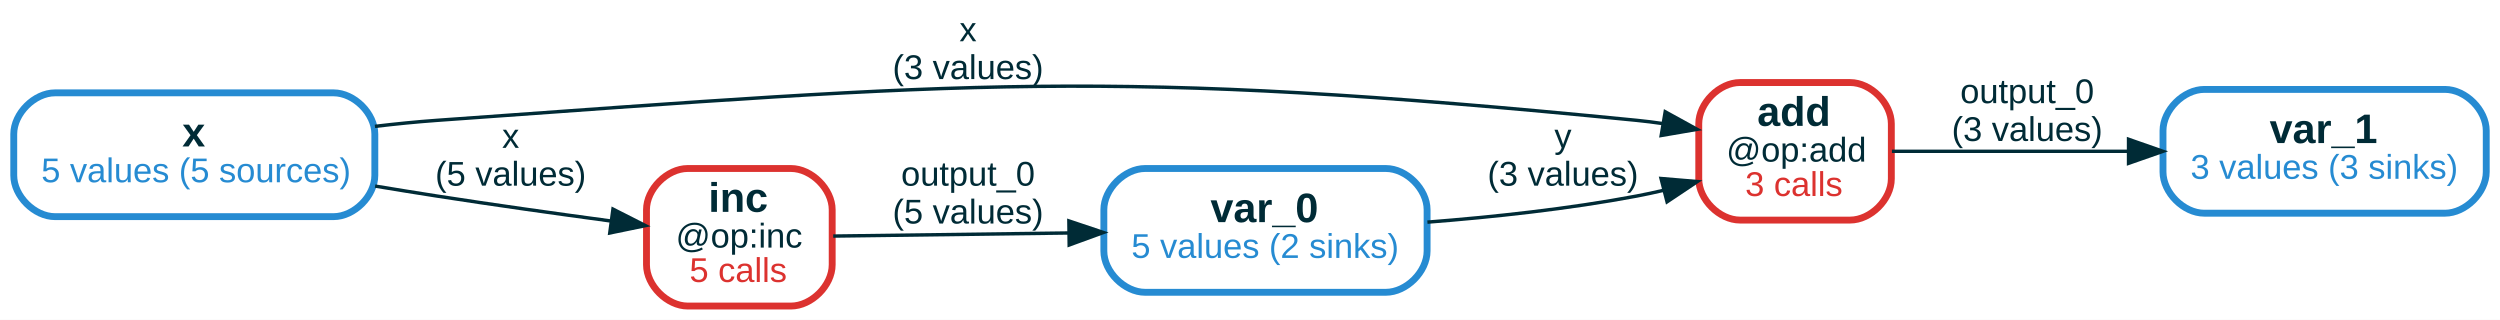
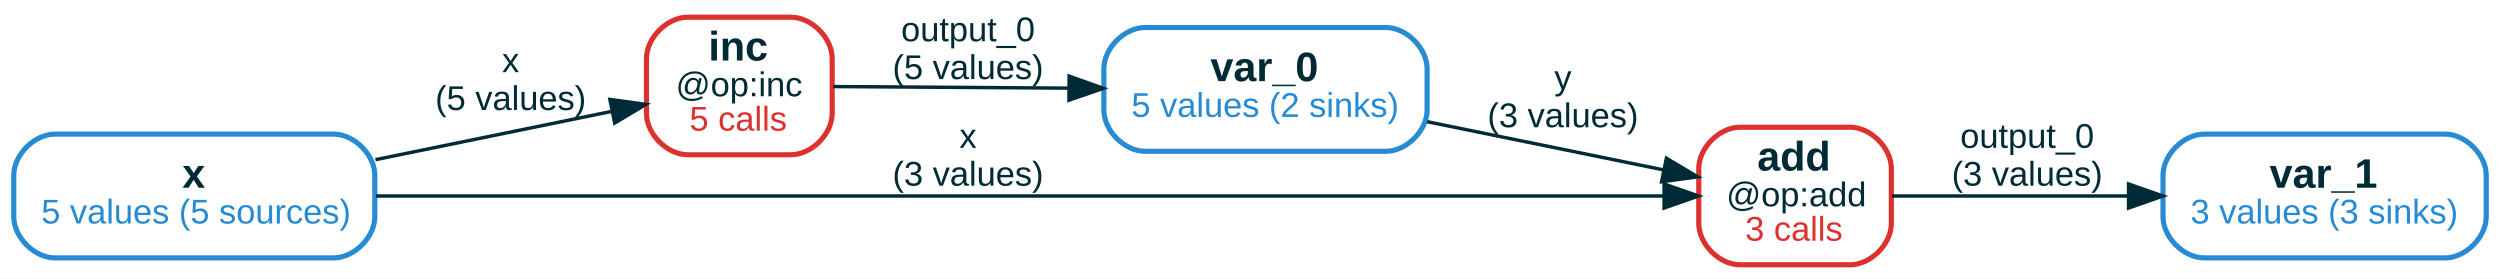
- <svg xmlns="http://www.w3.org/2000/svg" width="727pt" height="93pt" viewBox="0.00 0.00 727.00 93.00">
-   <g id="graph0" class="graph" transform="scale(1 1) rotate(0) translate(4 89)">
-     <polygon fill="white" stroke="transparent" points="-4,4 -4,-89 723,-89 723,4 -4,4" />
+ <svg xmlns="http://www.w3.org/2000/svg" width="727pt" height="81pt" viewBox="0.00 0.00 727.00 81.00">
+   <g id="graph0" class="graph" transform="scale(1 1) rotate(0) translate(4 77)">
+     <polygon fill="white" stroke="transparent" points="-4,4 -4,-77 723,-77 723,4 -4,4" />
    <g id="node1" class="node">
-       <path fill="none" stroke="#268bd2" stroke-width="2" d="M93,-62C93,-62 12,-62 12,-62 6,-62 0,-56 0,-50 0,-50 0,-38 0,-38 0,-32 6,-26 12,-26 12,-26 93,-26 93,-26 99,-26 105,-32 105,-38 105,-38 105,-50 105,-50 105,-56 99,-62 93,-62" />
-       <text text-anchor="start" x="49" y="-46.4" font-family="Liberation Sans,Helvetica,Arial,sans-serif" font-weight="bold" font-size="12.00" fill="#002b36">x</text>
-       <text text-anchor="start" x="8" y="-36" font-family="Liberation Sans,Helvetica,Arial,sans-serif" font-size="10.00" fill="#268bd2">5 values (5 sources)</text>
+       <path fill="none" stroke="#268bd2" stroke-width="1.5" d="M93,-38C93,-38 12,-38 12,-38 6,-38 0,-32 0,-26 0,-26 0,-14 0,-14 0,-8 6,-2 12,-2 12,-2 93,-2 93,-2 99,-2 105,-8 105,-14 105,-14 105,-26 105,-26 105,-32 99,-38 93,-38" />
+       <text text-anchor="start" x="49" y="-22.4" font-family="Liberation Sans,Helvetica,Arial,sans-serif" font-weight="bold" font-size="12.00" fill="#002b36">x</text>
+       <text text-anchor="start" x="8" y="-12" font-family="Liberation Sans,Helvetica,Arial,sans-serif" font-size="10.00" fill="#268bd2">5 values (5 sources)</text>
    </g>
    <g id="node4" class="node">
-       <path fill="none" stroke="#dc322f" stroke-width="2" d="M534,-65C534,-65 502,-65 502,-65 496,-65 490,-59 490,-53 490,-53 490,-37 490,-37 490,-31 496,-25 502,-25 502,-25 534,-25 534,-25 540,-25 546,-31 546,-37 546,-37 546,-53 546,-53 546,-59 540,-65 534,-65" />
-       <text text-anchor="start" x="507" y="-52.4" font-family="Liberation Sans,Helvetica,Arial,sans-serif" font-weight="bold" font-size="12.00" fill="#002b36">add</text>
-       <text text-anchor="start" x="498" y="-42" font-family="Liberation Sans,Helvetica,Arial,sans-serif" font-size="10.00" fill="#002b36">@op:add</text>
-       <text text-anchor="start" x="503.5" y="-32" font-family="Liberation Sans,Helvetica,Arial,sans-serif" font-size="10.00" fill="#dc322f">3 calls</text>
+       <path fill="none" stroke="#dc322f" stroke-width="1.5" d="M226,-72C226,-72 196,-72 196,-72 190,-72 184,-66 184,-60 184,-60 184,-44 184,-44 184,-38 190,-32 196,-32 196,-32 226,-32 226,-32 232,-32 238,-38 238,-44 238,-44 238,-60 238,-60 238,-66 232,-72 226,-72" />
+       <text text-anchor="start" x="202" y="-59.4" font-family="Liberation Sans,Helvetica,Arial,sans-serif" font-weight="bold" font-size="12.00" fill="#002b36">inc</text>
+       <text text-anchor="start" x="192.5" y="-49" font-family="Liberation Sans,Helvetica,Arial,sans-serif" font-size="10.00" fill="#002b36">@op:inc</text>
+       <text text-anchor="start" x="196.5" y="-39" font-family="Liberation Sans,Helvetica,Arial,sans-serif" font-size="10.00" fill="#dc322f">5 calls</text>
    </g>
    <g id="edge2" class="edge">
-       <path fill="none" stroke="#002b36" d="M105.03,-52.25C111.07,-52.97 117.16,-53.58 123,-54 277.72,-65.07 317.64,-69.28 472,-54 474.5,-53.75 477.06,-53.43 479.64,-53.05" />
-       <polygon fill="#002b36" stroke="#002b36" points="480.24,-56.5 489.52,-51.39 479.08,-49.6 480.24,-56.5" />
-       <text text-anchor="middle" x="277.5" y="-77" font-family="Liberation Sans,Helvetica,Arial,sans-serif" font-size="10.00" fill="#002b36">x</text>
-       <text text-anchor="middle" x="277.5" y="-66" font-family="Liberation Sans,Helvetica,Arial,sans-serif" font-size="10.00" fill="#002b36">(3 values)</text>
+       <path fill="none" stroke="#002b36" d="M105.18,-30.57C127.72,-35.18 153.61,-40.47 174.01,-44.64" />
+       <polygon fill="#002b36" stroke="#002b36" points="173.35,-48.08 183.84,-46.65 174.75,-41.22 173.35,-48.08" />
+       <text text-anchor="middle" x="144.5" y="-56" font-family="Liberation Sans,Helvetica,Arial,sans-serif" font-size="10.00" fill="#002b36">x</text>
+       <text text-anchor="middle" x="144.5" y="-45" font-family="Liberation Sans,Helvetica,Arial,sans-serif" font-size="10.00" fill="#002b36">(5 values)</text>
    </g>
    <g id="node5" class="node">
-       <path fill="none" stroke="#dc322f" stroke-width="2" d="M226,-40C226,-40 196,-40 196,-40 190,-40 184,-34 184,-28 184,-28 184,-12 184,-12 184,-6 190,0 196,0 196,0 226,0 226,0 232,0 238,-6 238,-12 238,-12 238,-28 238,-28 238,-34 232,-40 226,-40" />
-       <text text-anchor="start" x="202" y="-27.4" font-family="Liberation Sans,Helvetica,Arial,sans-serif" font-weight="bold" font-size="12.00" fill="#002b36">inc</text>
-       <text text-anchor="start" x="192.5" y="-17" font-family="Liberation Sans,Helvetica,Arial,sans-serif" font-size="10.00" fill="#002b36">@op:inc</text>
-       <text text-anchor="start" x="196.5" y="-7" font-family="Liberation Sans,Helvetica,Arial,sans-serif" font-size="10.00" fill="#dc322f">5 calls</text>
+       <path fill="none" stroke="#dc322f" stroke-width="1.5" d="M534,-40C534,-40 502,-40 502,-40 496,-40 490,-34 490,-28 490,-28 490,-12 490,-12 490,-6 496,0 502,0 502,0 534,0 534,0 540,0 546,-6 546,-12 546,-12 546,-28 546,-28 546,-34 540,-40 534,-40" />
+       <text text-anchor="start" x="507" y="-27.4" font-family="Liberation Sans,Helvetica,Arial,sans-serif" font-weight="bold" font-size="12.00" fill="#002b36">add</text>
+       <text text-anchor="start" x="498" y="-17" font-family="Liberation Sans,Helvetica,Arial,sans-serif" font-size="10.00" fill="#002b36">@op:add</text>
+       <text text-anchor="start" x="503.5" y="-7" font-family="Liberation Sans,Helvetica,Arial,sans-serif" font-size="10.00" fill="#dc322f">3 calls</text>
    </g>
    <g id="edge3" class="edge">
-       <path fill="none" stroke="#002b36" d="M105.08,-34.89C111.12,-33.89 117.19,-32.9 123,-32 139.53,-29.43 157.86,-26.86 173.42,-24.76" />
-       <polygon fill="#002b36" stroke="#002b36" points="174.25,-28.19 183.7,-23.39 173.32,-21.25 174.25,-28.19" />
-       <text text-anchor="middle" x="144.5" y="-46" font-family="Liberation Sans,Helvetica,Arial,sans-serif" font-size="10.00" fill="#002b36">x</text>
-       <text text-anchor="middle" x="144.5" y="-35" font-family="Liberation Sans,Helvetica,Arial,sans-serif" font-size="10.00" fill="#002b36">(5 values)</text>
+       <path fill="none" stroke="#002b36" d="M105.32,-20C199.69,-20 397.42,-20 479.77,-20" />
+       <polygon fill="#002b36" stroke="#002b36" points="479.91,-23.5 489.91,-20 479.91,-16.5 479.91,-23.5" />
+       <text text-anchor="middle" x="277.5" y="-34" font-family="Liberation Sans,Helvetica,Arial,sans-serif" font-size="10.00" fill="#002b36">x</text>
+       <text text-anchor="middle" x="277.5" y="-23" font-family="Liberation Sans,Helvetica,Arial,sans-serif" font-size="10.00" fill="#002b36">(3 values)</text>
    </g>
    <g id="node2" class="node">
-       <path fill="none" stroke="#268bd2" stroke-width="2" d="M399,-40C399,-40 329,-40 329,-40 323,-40 317,-34 317,-28 317,-28 317,-16 317,-16 317,-10 323,-4 329,-4 329,-4 399,-4 399,-4 405,-4 411,-10 411,-16 411,-16 411,-28 411,-28 411,-34 405,-40 399,-40" />
-       <text text-anchor="start" x="348" y="-24.4" font-family="Liberation Sans,Helvetica,Arial,sans-serif" font-weight="bold" font-size="12.00" fill="#002b36">var_0</text>
-       <text text-anchor="start" x="325" y="-14" font-family="Liberation Sans,Helvetica,Arial,sans-serif" font-size="10.00" fill="#268bd2">5 values (2 sinks)</text>
+       <path fill="none" stroke="#268bd2" stroke-width="1.5" d="M707,-38C707,-38 637,-38 637,-38 631,-38 625,-32 625,-26 625,-26 625,-14 625,-14 625,-8 631,-2 637,-2 637,-2 707,-2 707,-2 713,-2 719,-8 719,-14 719,-14 719,-26 719,-26 719,-32 713,-38 707,-38" />
+       <text text-anchor="start" x="656" y="-22.4" font-family="Liberation Sans,Helvetica,Arial,sans-serif" font-weight="bold" font-size="12.00" fill="#002b36">var_1</text>
+       <text text-anchor="start" x="633" y="-12" font-family="Liberation Sans,Helvetica,Arial,sans-serif" font-size="10.00" fill="#268bd2">3 values (3 sinks)</text>
+     </g>
+     <g id="node3" class="node">
+       <path fill="none" stroke="#268bd2" stroke-width="1.5" d="M399,-69C399,-69 329,-69 329,-69 323,-69 317,-63 317,-57 317,-57 317,-45 317,-45 317,-39 323,-33 329,-33 329,-33 399,-33 399,-33 405,-33 411,-39 411,-45 411,-45 411,-57 411,-57 411,-63 405,-69 399,-69" />
+       <text text-anchor="start" x="348" y="-53.4" font-family="Liberation Sans,Helvetica,Arial,sans-serif" font-weight="bold" font-size="12.00" fill="#002b36">var_0</text>
+       <text text-anchor="start" x="325" y="-43" font-family="Liberation Sans,Helvetica,Arial,sans-serif" font-size="10.00" fill="#268bd2">5 values (2 sinks)</text>
    </g>
    <g id="edge4" class="edge">
-       <path fill="none" stroke="#002b36" d="M411.09,-24.4C430.07,-25.88 452.2,-28.25 472,-32 474.52,-32.48 477.1,-33.03 479.68,-33.64" />
-       <polygon fill="#002b36" stroke="#002b36" points="479.03,-37.09 489.59,-36.2 480.78,-30.31 479.03,-37.09" />
-       <text text-anchor="middle" x="450.5" y="-46" font-family="Liberation Sans,Helvetica,Arial,sans-serif" font-size="10.00" fill="#002b36">y</text>
-       <text text-anchor="middle" x="450.5" y="-35" font-family="Liberation Sans,Helvetica,Arial,sans-serif" font-size="10.00" fill="#002b36">(3 values)</text>
+       <path fill="none" stroke="#002b36" d="M411.02,-41.61C432.99,-37.13 458.95,-31.84 479.68,-27.61" />
+       <polygon fill="#002b36" stroke="#002b36" points="480.59,-31 489.69,-25.57 479.19,-24.14 480.59,-31" />
+       <text text-anchor="middle" x="450.5" y="-51" font-family="Liberation Sans,Helvetica,Arial,sans-serif" font-size="10.00" fill="#002b36">y</text>
+       <text text-anchor="middle" x="450.5" y="-40" font-family="Liberation Sans,Helvetica,Arial,sans-serif" font-size="10.00" fill="#002b36">(3 values)</text>
    </g>
-     <g id="node3" class="node">
-       <path fill="none" stroke="#268bd2" stroke-width="2" d="M707,-63C707,-63 637,-63 637,-63 631,-63 625,-57 625,-51 625,-51 625,-39 625,-39 625,-33 631,-27 637,-27 637,-27 707,-27 707,-27 713,-27 719,-33 719,-39 719,-39 719,-51 719,-51 719,-57 713,-63 707,-63" />
-       <text text-anchor="start" x="656" y="-47.4" font-family="Liberation Sans,Helvetica,Arial,sans-serif" font-weight="bold" font-size="12.00" fill="#002b36">var_1</text>
-       <text text-anchor="start" x="633" y="-37" font-family="Liberation Sans,Helvetica,Arial,sans-serif" font-size="10.00" fill="#268bd2">3 values (3 sinks)</text>
+     <g id="edge1" class="edge">
+       <path fill="none" stroke="#002b36" d="M238.3,-51.83C257.15,-51.7 283.23,-51.53 306.67,-51.37" />
+       <polygon fill="#002b36" stroke="#002b36" points="306.9,-54.87 316.87,-51.31 306.85,-47.87 306.9,-54.87" />
+       <text text-anchor="middle" x="277.5" y="-65" font-family="Liberation Sans,Helvetica,Arial,sans-serif" font-size="10.00" fill="#002b36">output_0</text>
+       <text text-anchor="middle" x="277.5" y="-54" font-family="Liberation Sans,Helvetica,Arial,sans-serif" font-size="10.00" fill="#002b36">(5 values)</text>
    </g>
    <g id="edge5" class="edge">
-       <path fill="none" stroke="#002b36" d="M546.17,-45C565.22,-45 591.35,-45 614.79,-45" />
-       <polygon fill="#002b36" stroke="#002b36" points="614.98,-48.5 624.98,-45 614.98,-41.5 614.98,-48.5" />
-       <text text-anchor="middle" x="585.5" y="-59" font-family="Liberation Sans,Helvetica,Arial,sans-serif" font-size="10.00" fill="#002b36">output_0</text>
-       <text text-anchor="middle" x="585.5" y="-48" font-family="Liberation Sans,Helvetica,Arial,sans-serif" font-size="10.00" fill="#002b36">(3 values)</text>
-     </g>
-     <g id="edge1" class="edge">
-       <path fill="none" stroke="#002b36" d="M238.3,-20.35C257.15,-20.6 283.23,-20.94 306.67,-21.25" />
-       <polygon fill="#002b36" stroke="#002b36" points="306.83,-24.76 316.87,-21.39 306.92,-17.76 306.83,-24.76" />
-       <text text-anchor="middle" x="277.5" y="-35" font-family="Liberation Sans,Helvetica,Arial,sans-serif" font-size="10.00" fill="#002b36">output_0</text>
-       <text text-anchor="middle" x="277.5" y="-24" font-family="Liberation Sans,Helvetica,Arial,sans-serif" font-size="10.00" fill="#002b36">(5 values)</text>
+       <path fill="none" stroke="#002b36" d="M546.17,-20C565.22,-20 591.35,-20 614.79,-20" />
+       <polygon fill="#002b36" stroke="#002b36" points="614.98,-23.5 624.98,-20 614.98,-16.5 614.98,-23.5" />
+       <text text-anchor="middle" x="585.5" y="-34" font-family="Liberation Sans,Helvetica,Arial,sans-serif" font-size="10.00" fill="#002b36">output_0</text>
+       <text text-anchor="middle" x="585.5" y="-23" font-family="Liberation Sans,Helvetica,Arial,sans-serif" font-size="10.00" fill="#002b36">(3 values)</text>
    </g>
  </g>
</svg>
